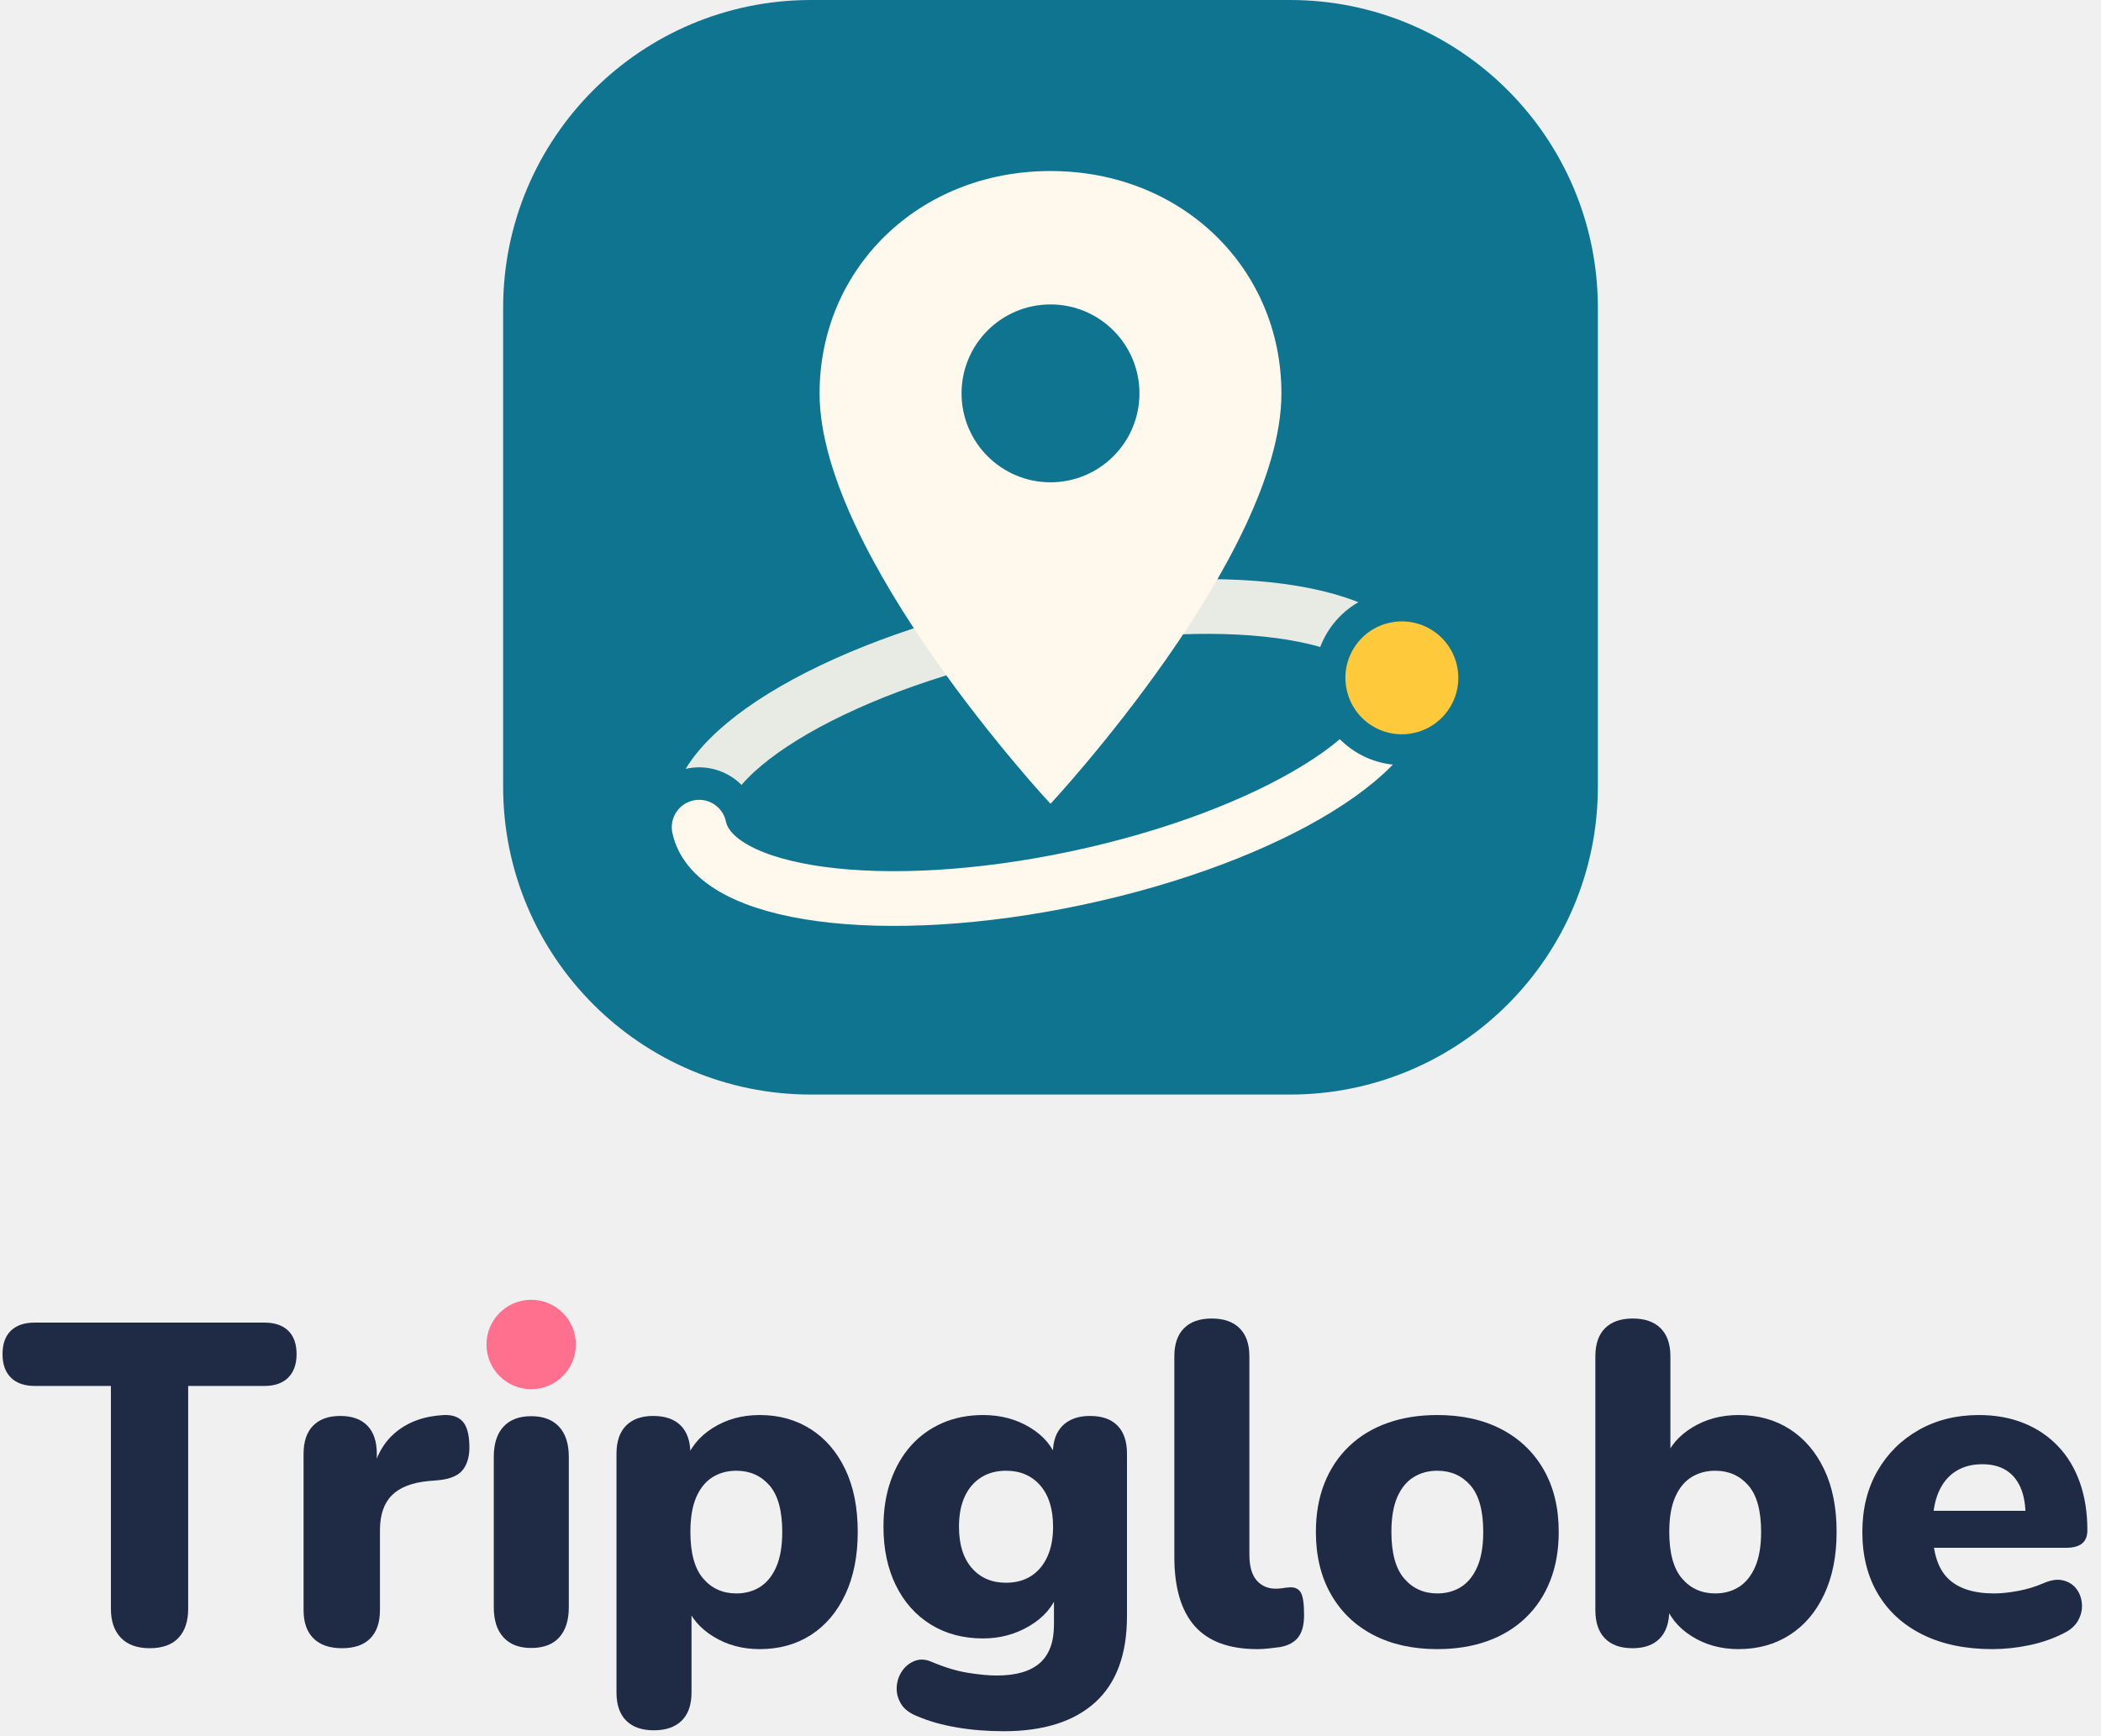
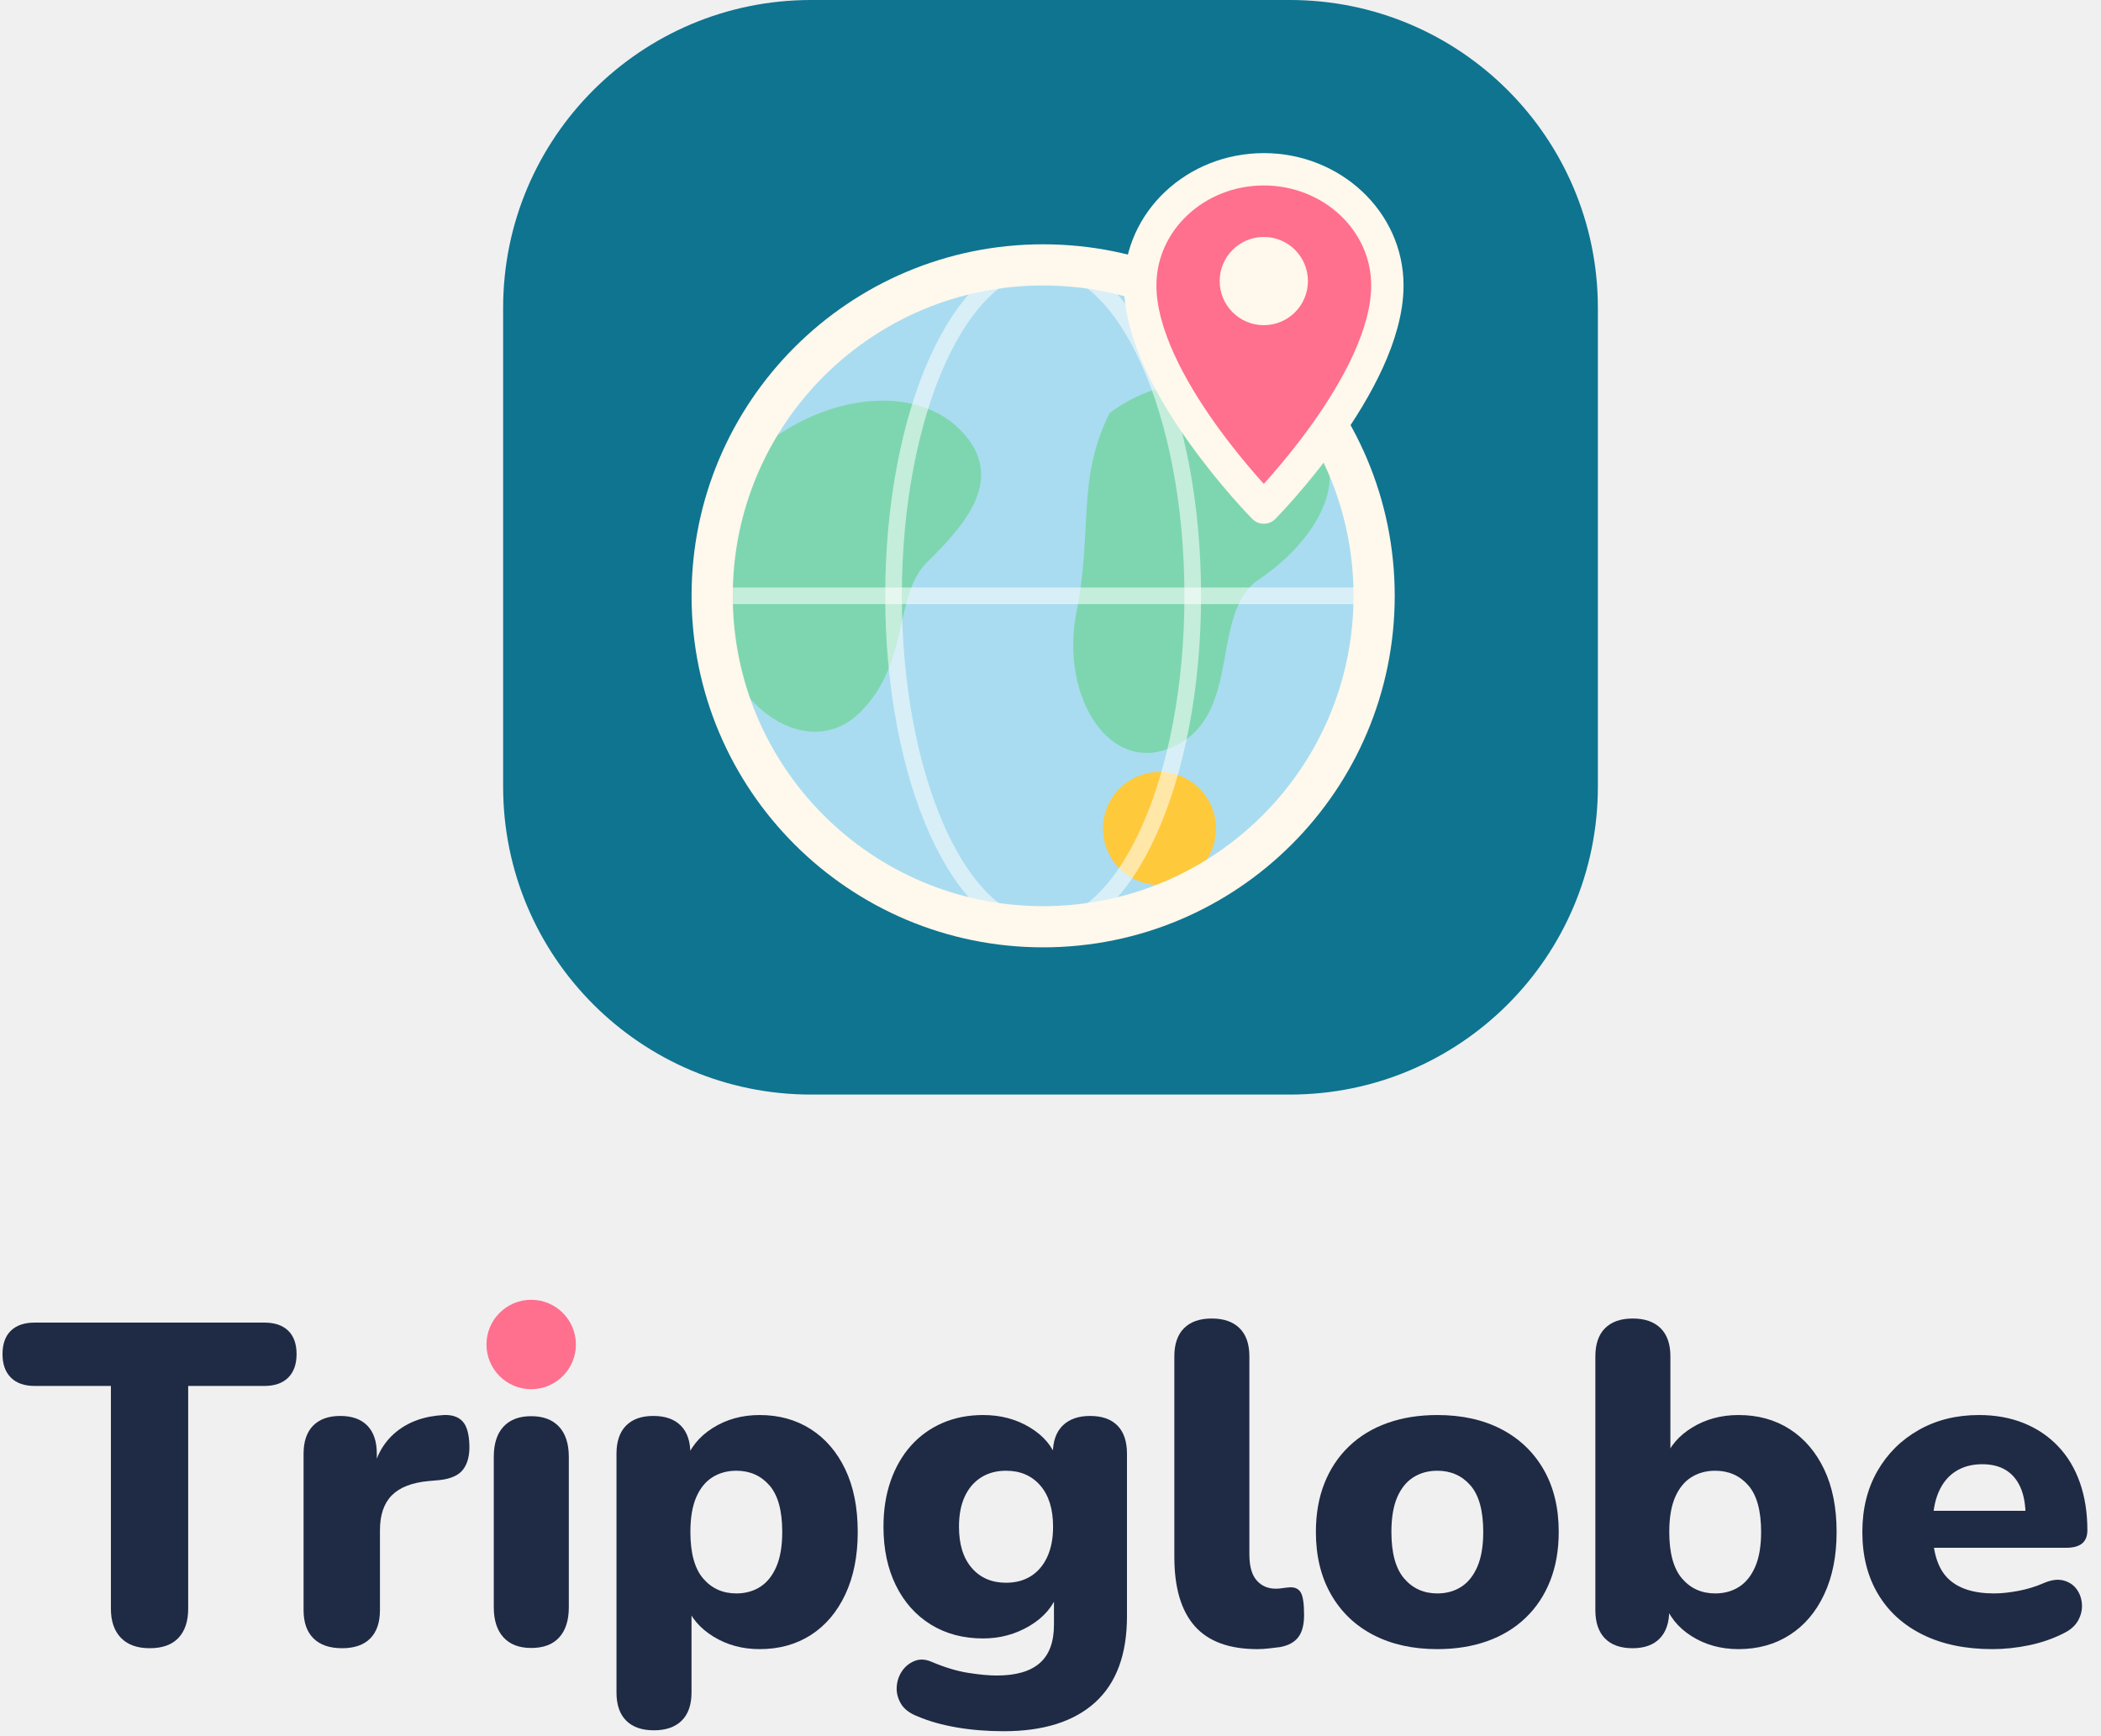
<svg xmlns="http://www.w3.org/2000/svg" width="184" height="152" viewBox="0 0 183.56 152.20" role="img" aria-label="Tripglobe">
  <g transform="translate(43.78 0) scale(1.5)">
    <rect width="64" height="64" rx="18" fill="#0E7490" />
-     <g transform="rotate(-12 32 44)">
-       <path d="M11 44A21 7.5 0 0 1 53 44" fill="none" stroke="#FFF8EC" stroke-width="3.2" stroke-linecap="round" opacity=".9" />
-     </g>
-     <path d="M32 10C24.3 10 18.5 15.7 18.5 23c0 9.5 13.5 24 13.5 24s13.5-14.5 13.5-24C45.5 15.7 39.7 10 32 10z" fill="#FFF8EC" />
-     <circle cx="32" cy="23" r="5.2" fill="#0E7490" />
-     <g transform="rotate(-12 32 44)" fill="none" stroke-linecap="round">
-       <path d="M11 44A21 7.5 0 0 0 53 44" stroke="#0E7490" stroke-width="7" />
-       <path d="M11 44A21 7.5 0 0 0 53 44" stroke="#FFF8EC" stroke-width="3.2" />
-       <circle cx="53" cy="44" r="4.2" fill="#FFC93C" stroke="#0E7490" stroke-width="1.8" />
+     <g transform="translate(32 32) scale(.86) translate(-30.5 -32.7)">
+       <defs>
+         <clipPath id="g430961">
+           <circle cx="30" cy="36" r="22.5" />
+         </clipPath>
+       </defs>
+       <circle cx="30" cy="36" r="22.5" fill="#A9DCF0" />
+       <g clip-path="url(#g430961)">
+         <g transform="translate(30 36) scale(1.13) translate(-30 -35)">
+           <path d="M12 27c4-4 10-5 13-2s0 6-2 8-1 6-4 9-8 0-9-6-1-6 2-9z" fill="#7ED6B0" />
+           <path d="M34 24c4-3 9-2 12 1s0 7-3 9-1 8-5 10-7-3-6-8 0-8 2-12z" fill="#7ED6B0" />
+           <circle cx="37" cy="49" r="3.4" fill="#FFC93C" />
+           <ellipse cx="30" cy="35" rx="9" ry="20" fill="none" stroke="#fff" stroke-width="1" opacity=".55" />
+           <path d="M10 35h40" stroke="#fff" stroke-width="1" opacity=".55" />
+         </g>
+       </g>
+       <circle cx="30" cy="36" r="22.5" fill="none" stroke="#FFF8EC" stroke-width="2.8" />
+       <path d="M45 7c-4.6 0-8.4 3.5-8.4 7.9C36.6 21.5 45 30 45 30s8.4-8.5 8.4-15.1C53.4 10.5 49.6 7 45 7z" fill="#FF6F8E" stroke="#FFF8EC" stroke-width="2.2" stroke-linejoin="round" />
+       <circle cx="45" cy="14.6" r="3" fill="#FFF8EC" />
    </g>
  </g>
  <path d="M12.783 144.558Q11.143 144.558 10.264 143.649Q9.385 142.739 9.385 141.099V121.556H2.708Q1.345 121.556 0.612 120.823Q-0.12 120.091 -0.12 118.767Q-0.12 117.423 0.612 116.711Q1.345 116 2.708 116H22.838Q24.202 116 24.934 116.711Q25.666 117.423 25.666 118.767Q25.666 120.091 24.934 120.823Q24.202 121.556 22.838 121.556H16.161V141.099Q16.161 142.739 15.312 143.649Q14.462 144.558 12.783 144.558Z" fill="#1F2A44" />
  <path d="M29.659 144.558Q28.019 144.558 27.15 143.698Q26.28 142.838 26.28 141.218V127.506Q26.28 125.886 27.12 125.036Q27.96 124.187 29.501 124.187Q31.042 124.187 31.872 125.036Q32.702 125.886 32.702 127.506V129.36H32.302Q32.729 126.96 34.388 125.596Q36.047 124.233 38.596 124.107Q39.664 124.065 40.221 124.66Q40.778 125.255 40.82 126.752Q40.862 128.095 40.275 128.877Q39.687 129.658 38.169 129.817L37.251 129.897Q35.059 130.098 34.019 131.149Q32.978 132.2 32.978 134.213V141.218Q32.978 142.838 32.129 143.698Q31.28 144.558 29.659 144.558Z" fill="#1F2A44" />
  <path d="M46.24 144.537Q44.659 144.537 43.81 143.608Q42.96 142.678 42.96 140.96V127.784Q42.96 126.046 43.81 125.127Q44.659 124.208 46.24 124.208Q47.821 124.208 48.68 125.127Q49.54 126.046 49.54 127.784V140.96Q49.54 142.678 48.7 143.608Q47.861 144.537 46.24 144.537Z" fill="#1F2A44" />
  <circle cx="46.24" cy="117.92" r="3.92" fill="#FF6F8E" />
  <path d="M57 151.758Q55.419 151.758 54.57 150.909Q53.72 150.059 53.72 148.438V127.506Q53.72 125.886 54.56 125.036Q55.4 124.187 56.941 124.187Q58.522 124.187 59.361 125.036Q60.201 125.886 60.201 127.506V130.017L59.761 128.246Q60.342 126.396 62.145 125.252Q63.948 124.107 66.276 124.107Q68.817 124.107 70.757 125.347Q72.697 126.587 73.786 128.875Q74.876 131.164 74.876 134.362Q74.876 137.52 73.786 139.839Q72.697 142.158 70.767 143.398Q68.838 144.638 66.276 144.638Q64.007 144.638 62.224 143.542Q60.441 142.446 59.82 140.714H60.3V148.438Q60.3 150.059 59.44 150.909Q58.581 151.758 57 151.758ZM64.228 139.753Q65.423 139.753 66.324 139.176Q67.225 138.598 67.74 137.407Q68.256 136.215 68.256 134.362Q68.256 131.562 67.134 130.277Q66.012 128.992 64.228 128.992Q63.053 128.992 62.142 129.559Q61.232 130.125 60.717 131.307Q60.201 132.489 60.201 134.362Q60.201 137.141 61.323 138.447Q62.445 139.753 64.228 139.753Z" fill="#1F2A44" />
  <path d="M87.676 151.838Q85.497 151.838 83.553 151.505Q81.609 151.171 80.141 150.541Q79.095 150.141 78.673 149.438Q78.252 148.735 78.294 147.965Q78.337 147.194 78.755 146.574Q79.173 145.953 79.857 145.678Q80.541 145.404 81.331 145.743Q83.091 146.49 84.567 146.721Q86.042 146.953 87.067 146.953Q89.594 146.953 90.839 145.862Q92.084 144.772 92.084 142.497V139.716H92.425Q91.806 141.489 89.954 142.595Q88.101 143.701 85.873 143.701Q83.252 143.701 81.282 142.481Q79.313 141.261 78.223 139.051Q77.133 136.842 77.133 133.903Q77.133 131.684 77.763 129.885Q78.393 128.086 79.542 126.796Q80.692 125.507 82.302 124.807Q83.913 124.107 85.873 124.107Q88.181 124.107 89.984 125.203Q91.787 126.299 92.366 128.052L91.985 129.528V127.506Q91.985 125.886 92.845 125.036Q93.705 124.187 95.246 124.187Q96.826 124.187 97.657 125.036Q98.487 125.886 98.487 127.506V141.745Q98.487 146.772 95.701 149.305Q92.914 151.838 87.676 151.838ZM87.88 138.816Q89.154 138.816 90.074 138.229Q90.994 137.642 91.5 136.54Q92.006 135.438 92.006 133.903Q92.006 131.581 90.884 130.286Q89.762 128.992 87.88 128.992Q86.624 128.992 85.695 129.579Q84.765 130.165 84.259 131.257Q83.754 132.348 83.754 133.903Q83.754 136.225 84.876 137.52Q85.998 138.816 87.88 138.816Z" fill="#1F2A44" />
  <path d="M109.929 144.638Q106.21 144.638 104.425 142.614Q102.64 140.591 102.64 136.549V118.962Q102.64 117.341 103.49 116.491Q104.339 115.642 105.92 115.642Q107.501 115.642 108.36 116.491Q109.22 117.341 109.22 118.962V136.328Q109.22 137.882 109.858 138.61Q110.495 139.338 111.535 139.338Q111.836 139.338 112.135 139.289Q112.434 139.241 112.752 139.22Q113.426 139.178 113.722 139.662Q114.017 140.147 114.017 141.65Q114.017 142.935 113.502 143.6Q112.988 144.265 111.897 144.461Q111.554 144.501 110.99 144.57Q110.427 144.638 109.929 144.638Z" fill="#1F2A44" />
  <path d="M125.701 144.638Q122.489 144.638 120.097 143.398Q117.705 142.158 116.379 139.839Q115.053 137.52 115.053 134.362Q115.053 131.983 115.801 130.094Q116.549 128.206 117.954 126.856Q119.36 125.507 121.324 124.807Q123.287 124.107 125.701 124.107Q128.931 124.107 131.314 125.347Q133.697 126.587 135.022 128.886Q136.348 131.185 136.348 134.362Q136.348 136.741 135.6 138.64Q134.853 140.539 133.447 141.889Q132.042 143.238 130.078 143.938Q128.114 144.638 125.701 144.638ZM125.701 139.753Q126.895 139.753 127.796 139.176Q128.697 138.598 129.213 137.407Q129.728 136.215 129.728 134.362Q129.728 131.562 128.606 130.277Q127.484 128.992 125.701 128.992Q124.525 128.992 123.615 129.559Q122.704 130.125 122.189 131.307Q121.674 132.489 121.674 134.362Q121.674 137.141 122.796 138.447Q123.918 139.753 125.701 139.753Z" fill="#1F2A44" />
  <path d="M152.116 144.638Q149.788 144.638 147.985 143.493Q146.182 142.348 145.601 140.478L146.041 139.002V141.218Q146.041 142.838 145.211 143.698Q144.381 144.558 142.821 144.558Q141.24 144.558 140.4 143.698Q139.56 142.838 139.56 141.218V118.962Q139.56 117.341 140.41 116.491Q141.259 115.642 142.84 115.642Q144.421 115.642 145.28 116.491Q146.14 117.341 146.14 118.962V128.01H145.66Q146.281 126.278 148.064 125.193Q149.847 124.107 152.116 124.107Q154.678 124.107 156.607 125.347Q158.537 126.587 159.626 128.875Q160.716 131.164 160.716 134.362Q160.716 137.52 159.626 139.839Q158.537 142.158 156.597 143.398Q154.657 144.638 152.116 144.638ZM150.068 139.753Q151.263 139.753 152.164 139.176Q153.065 138.598 153.58 137.407Q154.096 136.215 154.096 134.362Q154.096 131.562 152.974 130.277Q151.852 128.992 150.068 128.992Q148.893 128.992 147.982 129.559Q147.072 130.125 146.557 131.307Q146.041 132.489 146.041 134.362Q146.041 137.141 147.163 138.447Q148.285 139.753 150.068 139.753Z" fill="#1F2A44" />
  <path d="M174.379 144.638Q170.849 144.638 168.288 143.379Q165.726 142.12 164.35 139.811Q162.973 137.503 162.973 134.364Q162.973 131.324 164.291 129.025Q165.608 126.726 167.923 125.416Q170.238 124.107 173.192 124.107Q175.367 124.107 177.123 124.815Q178.878 125.524 180.134 126.842Q181.39 128.16 182.048 130.028Q182.706 131.895 182.706 134.213Q182.706 134.99 182.244 135.37Q181.782 135.75 180.843 135.75H168.441V132.509H177.911L177.29 133.033Q177.29 131.478 176.845 130.467Q176.4 129.455 175.561 128.938Q174.722 128.421 173.487 128.421Q172.131 128.421 171.151 129.048Q170.171 129.676 169.656 130.877Q169.14 132.078 169.14 133.829V134.147Q169.14 137.103 170.471 138.428Q171.802 139.753 174.535 139.753Q175.461 139.753 176.647 139.531Q177.832 139.309 178.897 138.84Q179.889 138.418 180.625 138.62Q181.36 138.823 181.768 139.385Q182.177 139.947 182.228 140.689Q182.28 141.43 181.894 142.126Q181.508 142.821 180.636 143.242Q179.255 143.95 177.616 144.294Q175.977 144.638 174.379 144.638Z" fill="#1F2A44" />
</svg>
